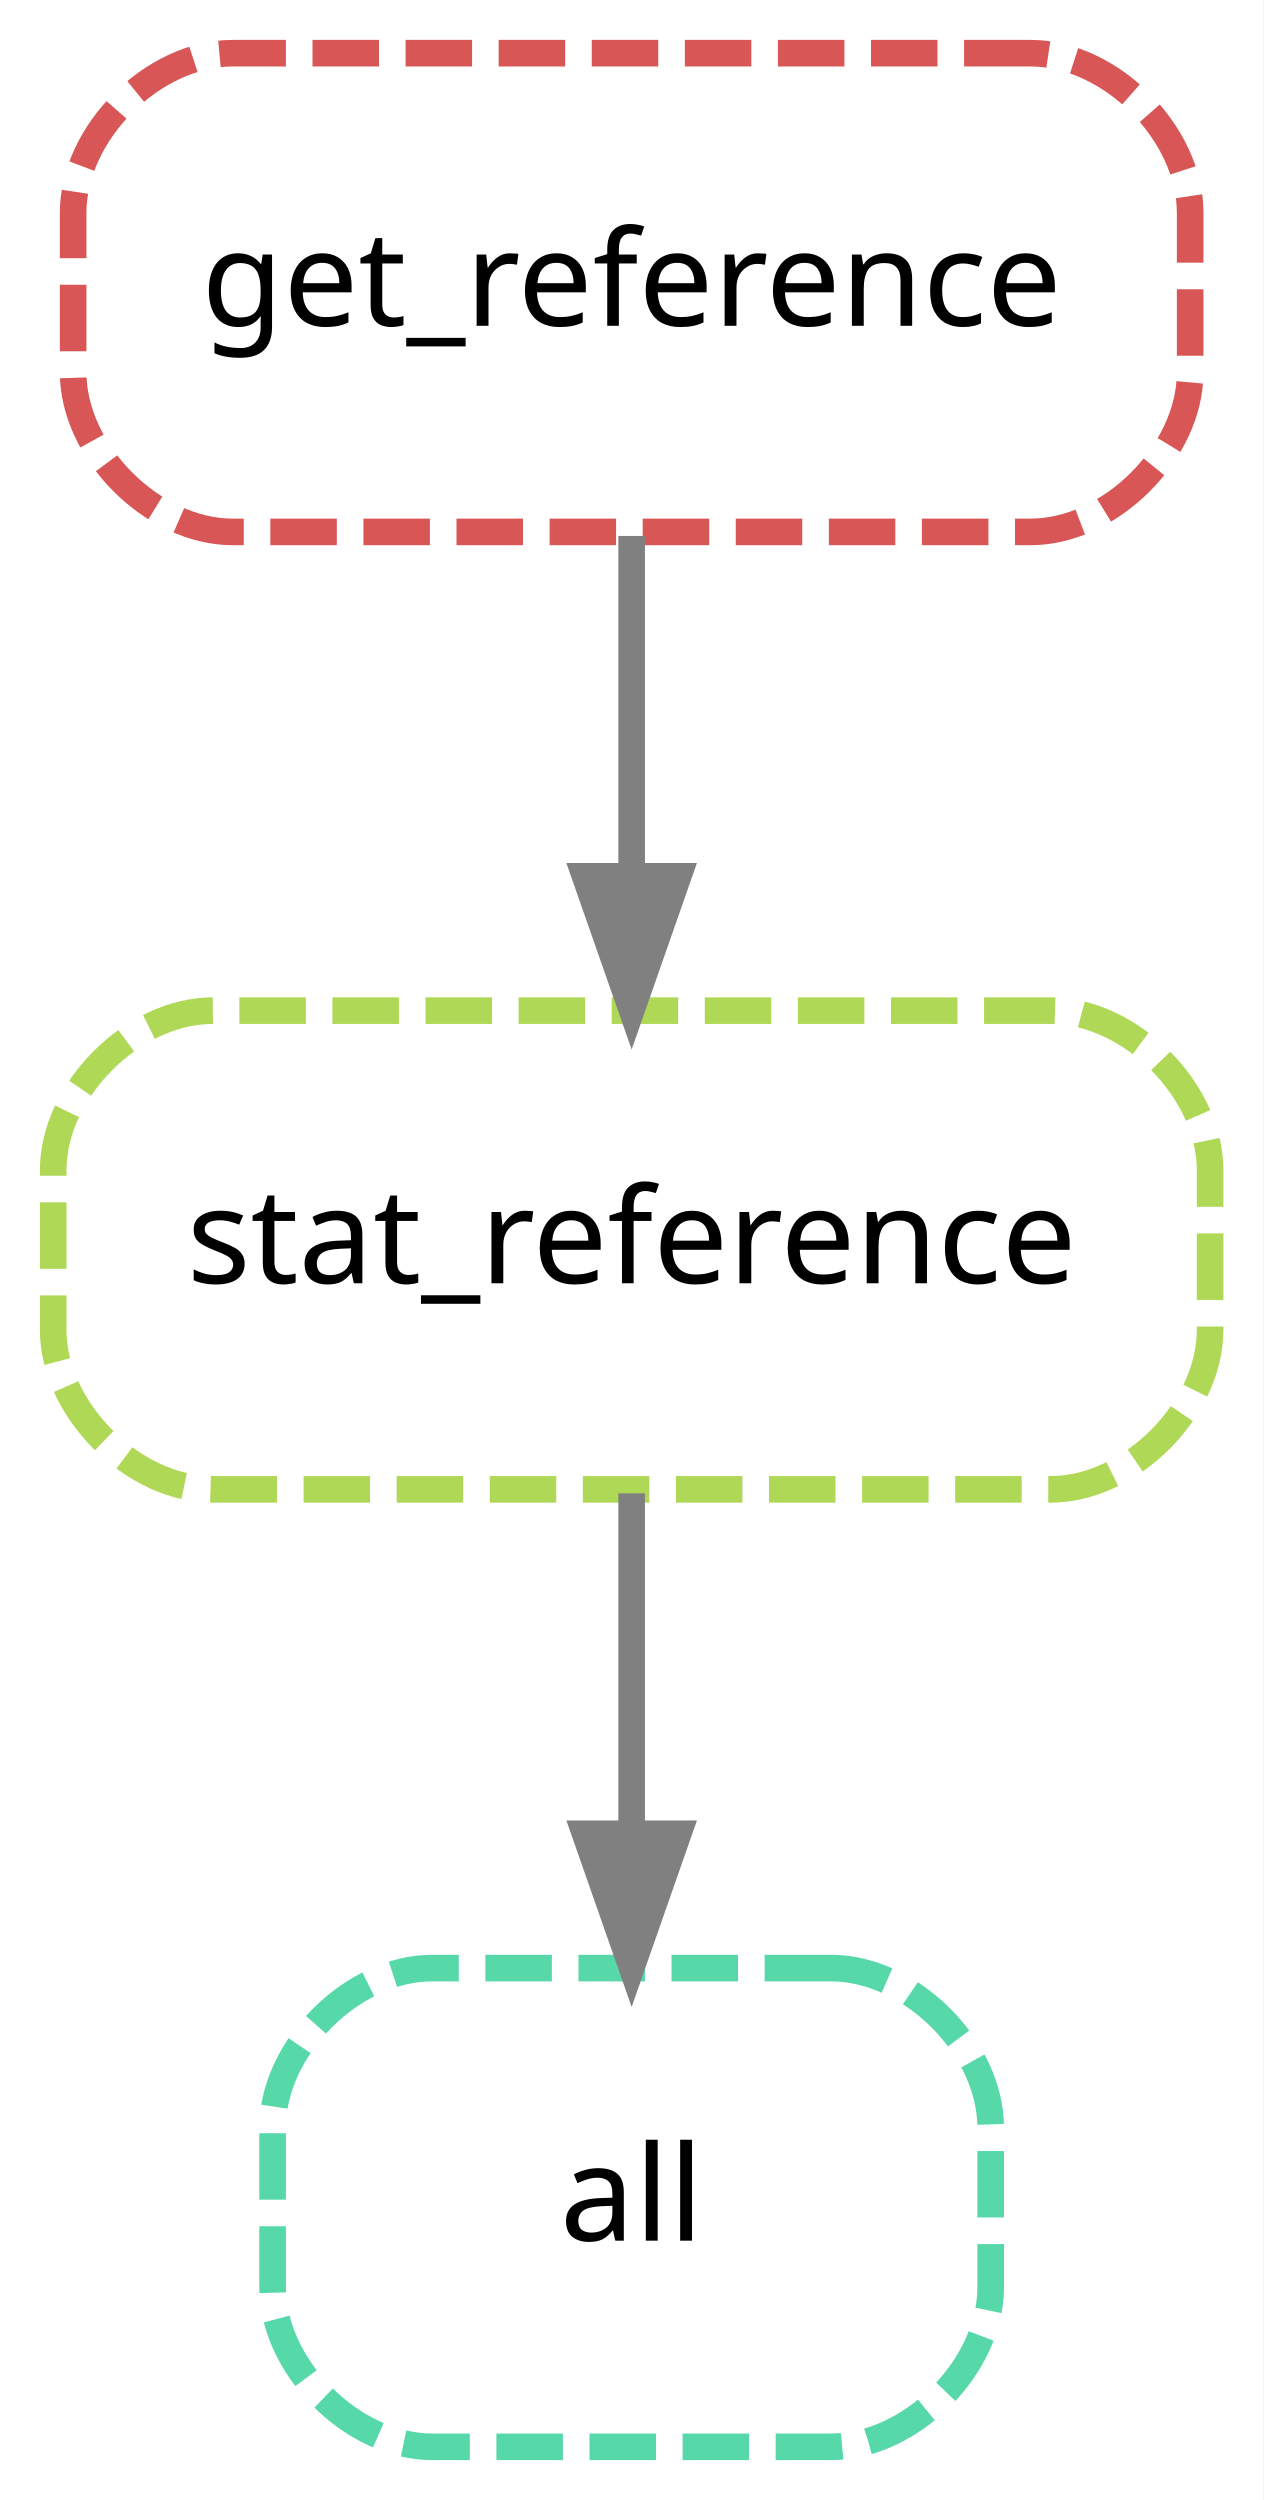
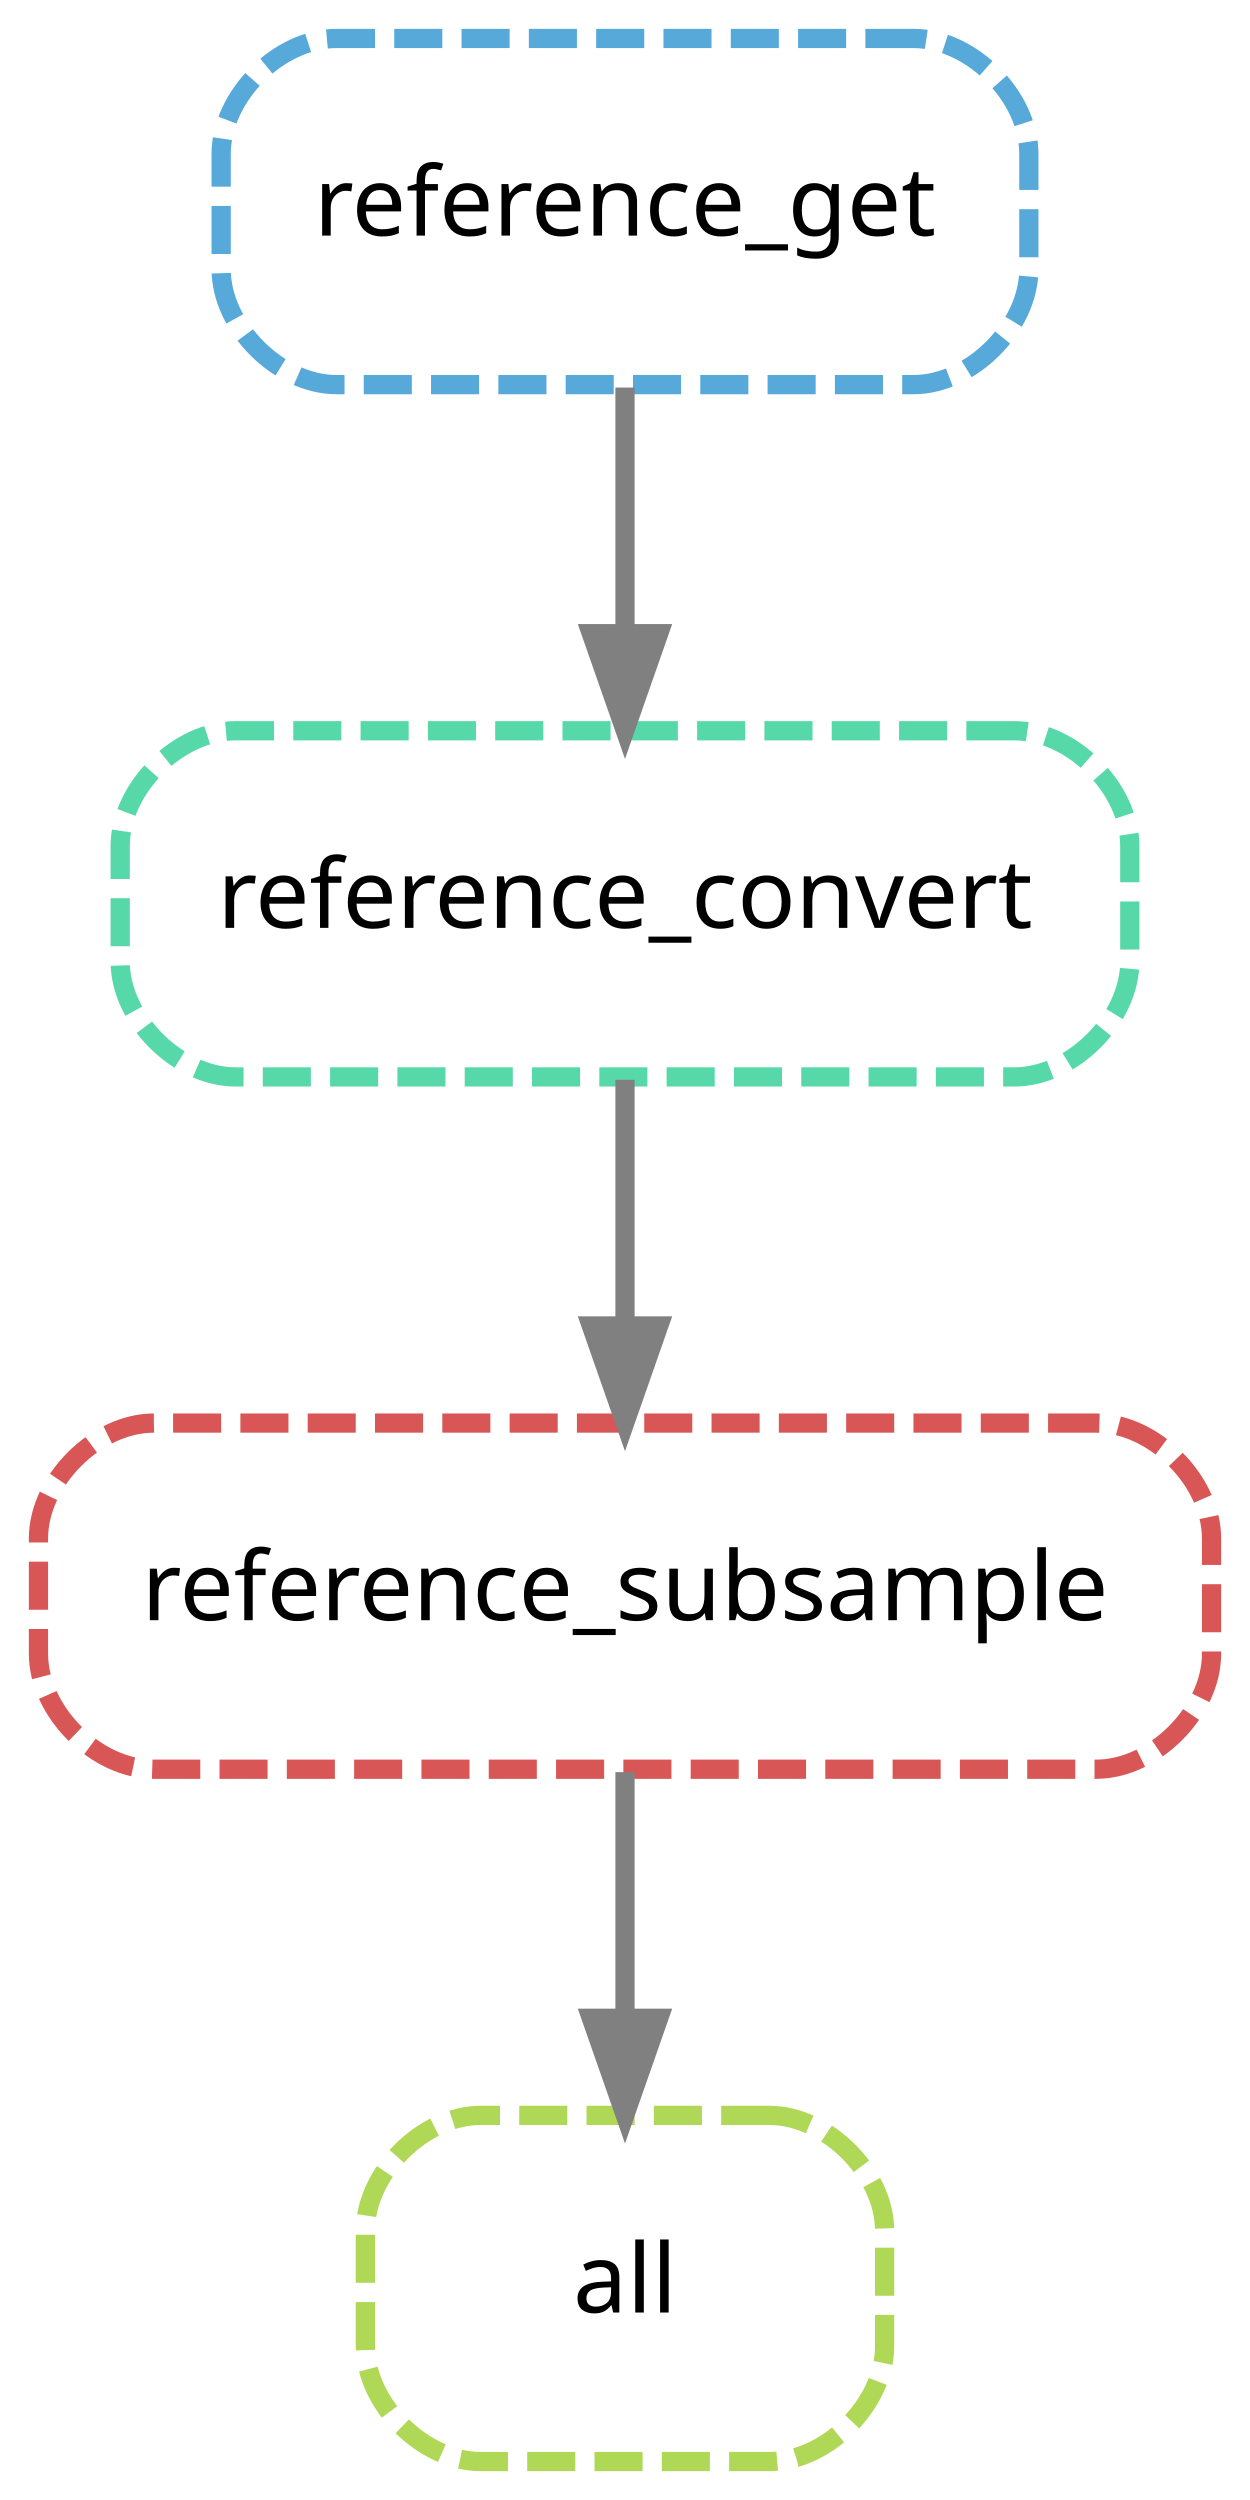
- <svg xmlns="http://www.w3.org/2000/svg" width="95pt" height="188pt" viewBox="0.00 0.00 95.00 188.00">
-   <g id="graph0" class="graph" transform="scale(1 1) rotate(0) translate(4 184)">
-     <polygon fill="white" stroke="transparent" points="-4,4 -4,-184 91,-184 91,4 -4,4" />
+ <svg xmlns="http://www.w3.org/2000/svg" width="130pt" height="260pt" viewBox="0.00 0.00 130.00 260.00">
+   <g id="graph0" class="graph" transform="scale(1 1) rotate(0) translate(4 256)">
+     <polygon fill="white" stroke="transparent" points="-4,4 -4,-256 126,-256 126,4 -4,4" />
    <g id="node1" class="node">
-       <path fill="none" stroke="#56d8a9" stroke-width="2" stroke-dasharray="5,2" d="M58.5,-36C58.5,-36 28.5,-36 28.5,-36 22.5,-36 16.5,-30 16.5,-24 16.5,-24 16.5,-12 16.5,-12 16.5,-6 22.5,0 28.5,0 28.5,0 58.5,0 58.5,0 64.5,0 70.5,-6 70.5,-12 70.5,-12 70.5,-24 70.5,-24 70.5,-30 64.5,-36 58.5,-36" />
-       <text text-anchor="middle" x="43.5" y="-15.5" font-family="sans" font-size="10.00">all</text>
+       <path fill="none" stroke="#afd856" stroke-width="2" stroke-dasharray="5,2" d="M76,-36C76,-36 46,-36 46,-36 40,-36 34,-30 34,-24 34,-24 34,-12 34,-12 34,-6 40,0 46,0 46,0 76,0 76,0 82,0 88,-6 88,-12 88,-12 88,-24 88,-24 88,-30 82,-36 76,-36" />
+       <text text-anchor="middle" x="61" y="-15.5" font-family="sans" font-size="10.00">all</text>
    </g>
    <g id="node2" class="node">
-       <path fill="none" stroke="#afd856" stroke-width="2" stroke-dasharray="5,2" d="M75,-108C75,-108 12,-108 12,-108 6,-108 0,-102 0,-96 0,-96 0,-84 0,-84 0,-78 6,-72 12,-72 12,-72 75,-72 75,-72 81,-72 87,-78 87,-84 87,-84 87,-96 87,-96 87,-102 81,-108 75,-108" />
-       <text text-anchor="middle" x="43.5" y="-87.5" font-family="sans" font-size="10.00">stat_reference</text>
+       <path fill="none" stroke="#d85656" stroke-width="2" stroke-dasharray="5,2" d="M110,-108C110,-108 12,-108 12,-108 6,-108 0,-102 0,-96 0,-96 0,-84 0,-84 0,-78 6,-72 12,-72 12,-72 110,-72 110,-72 116,-72 122,-78 122,-84 122,-84 122,-96 122,-96 122,-102 116,-108 110,-108" />
+       <text text-anchor="middle" x="61" y="-87.5" font-family="sans" font-size="10.00">reference_subsample</text>
    </g>
    <g id="edge1" class="edge">
-       <path fill="none" stroke="grey" stroke-width="2" d="M43.5,-71.7C43.5,-63.98 43.5,-54.71 43.5,-46.11" />
-       <polygon fill="grey" stroke="grey" stroke-width="2" points="47,-46.1 43.5,-36.1 40,-46.1 47,-46.1" />
+       <path fill="none" stroke="grey" stroke-width="2" d="M61,-71.7C61,-63.98 61,-54.71 61,-46.11" />
+       <polygon fill="grey" stroke="grey" stroke-width="2" points="64.5,-46.1 61,-36.1 57.5,-46.1 64.5,-46.1" />
    </g>
    <g id="node3" class="node">
-       <path fill="none" stroke="#d85656" stroke-width="2" stroke-dasharray="5,2" d="M73.5,-180C73.5,-180 13.5,-180 13.5,-180 7.5,-180 1.5,-174 1.5,-168 1.5,-168 1.5,-156 1.5,-156 1.5,-150 7.5,-144 13.5,-144 13.5,-144 73.5,-144 73.5,-144 79.5,-144 85.5,-150 85.5,-156 85.5,-156 85.5,-168 85.5,-168 85.5,-174 79.5,-180 73.5,-180" />
-       <text text-anchor="middle" x="43.5" y="-159.5" font-family="sans" font-size="10.00">get_reference</text>
+       <path fill="none" stroke="#56d8a9" stroke-width="2" stroke-dasharray="5,2" d="M101.5,-180C101.5,-180 20.5,-180 20.5,-180 14.5,-180 8.5,-174 8.5,-168 8.5,-168 8.5,-156 8.5,-156 8.5,-150 14.5,-144 20.5,-144 20.5,-144 101.5,-144 101.5,-144 107.5,-144 113.5,-150 113.5,-156 113.5,-156 113.5,-168 113.5,-168 113.5,-174 107.5,-180 101.5,-180" />
+       <text text-anchor="middle" x="61" y="-159.5" font-family="sans" font-size="10.00">reference_convert</text>
    </g>
    <g id="edge2" class="edge">
-       <path fill="none" stroke="grey" stroke-width="2" d="M43.5,-143.7C43.5,-135.98 43.5,-126.71 43.5,-118.11" />
-       <polygon fill="grey" stroke="grey" stroke-width="2" points="47,-118.1 43.5,-108.1 40,-118.1 47,-118.1" />
+       <path fill="none" stroke="grey" stroke-width="2" d="M61,-143.7C61,-135.98 61,-126.71 61,-118.11" />
+       <polygon fill="grey" stroke="grey" stroke-width="2" points="64.5,-118.1 61,-108.1 57.5,-118.1 64.5,-118.1" />
+     </g>
+     <g id="node4" class="node">
+       <path fill="none" stroke="#56a9d8" stroke-width="2" stroke-dasharray="5,2" d="M91,-252C91,-252 31,-252 31,-252 25,-252 19,-246 19,-240 19,-240 19,-228 19,-228 19,-222 25,-216 31,-216 31,-216 91,-216 91,-216 97,-216 103,-222 103,-228 103,-228 103,-240 103,-240 103,-246 97,-252 91,-252" />
+       <text text-anchor="middle" x="61" y="-231.5" font-family="sans" font-size="10.00">reference_get</text>
+     </g>
+     <g id="edge3" class="edge">
+       <path fill="none" stroke="grey" stroke-width="2" d="M61,-215.7C61,-207.98 61,-198.71 61,-190.11" />
+       <polygon fill="grey" stroke="grey" stroke-width="2" points="64.5,-190.1 61,-180.1 57.5,-190.1 64.5,-190.1" />
    </g>
  </g>
</svg>
